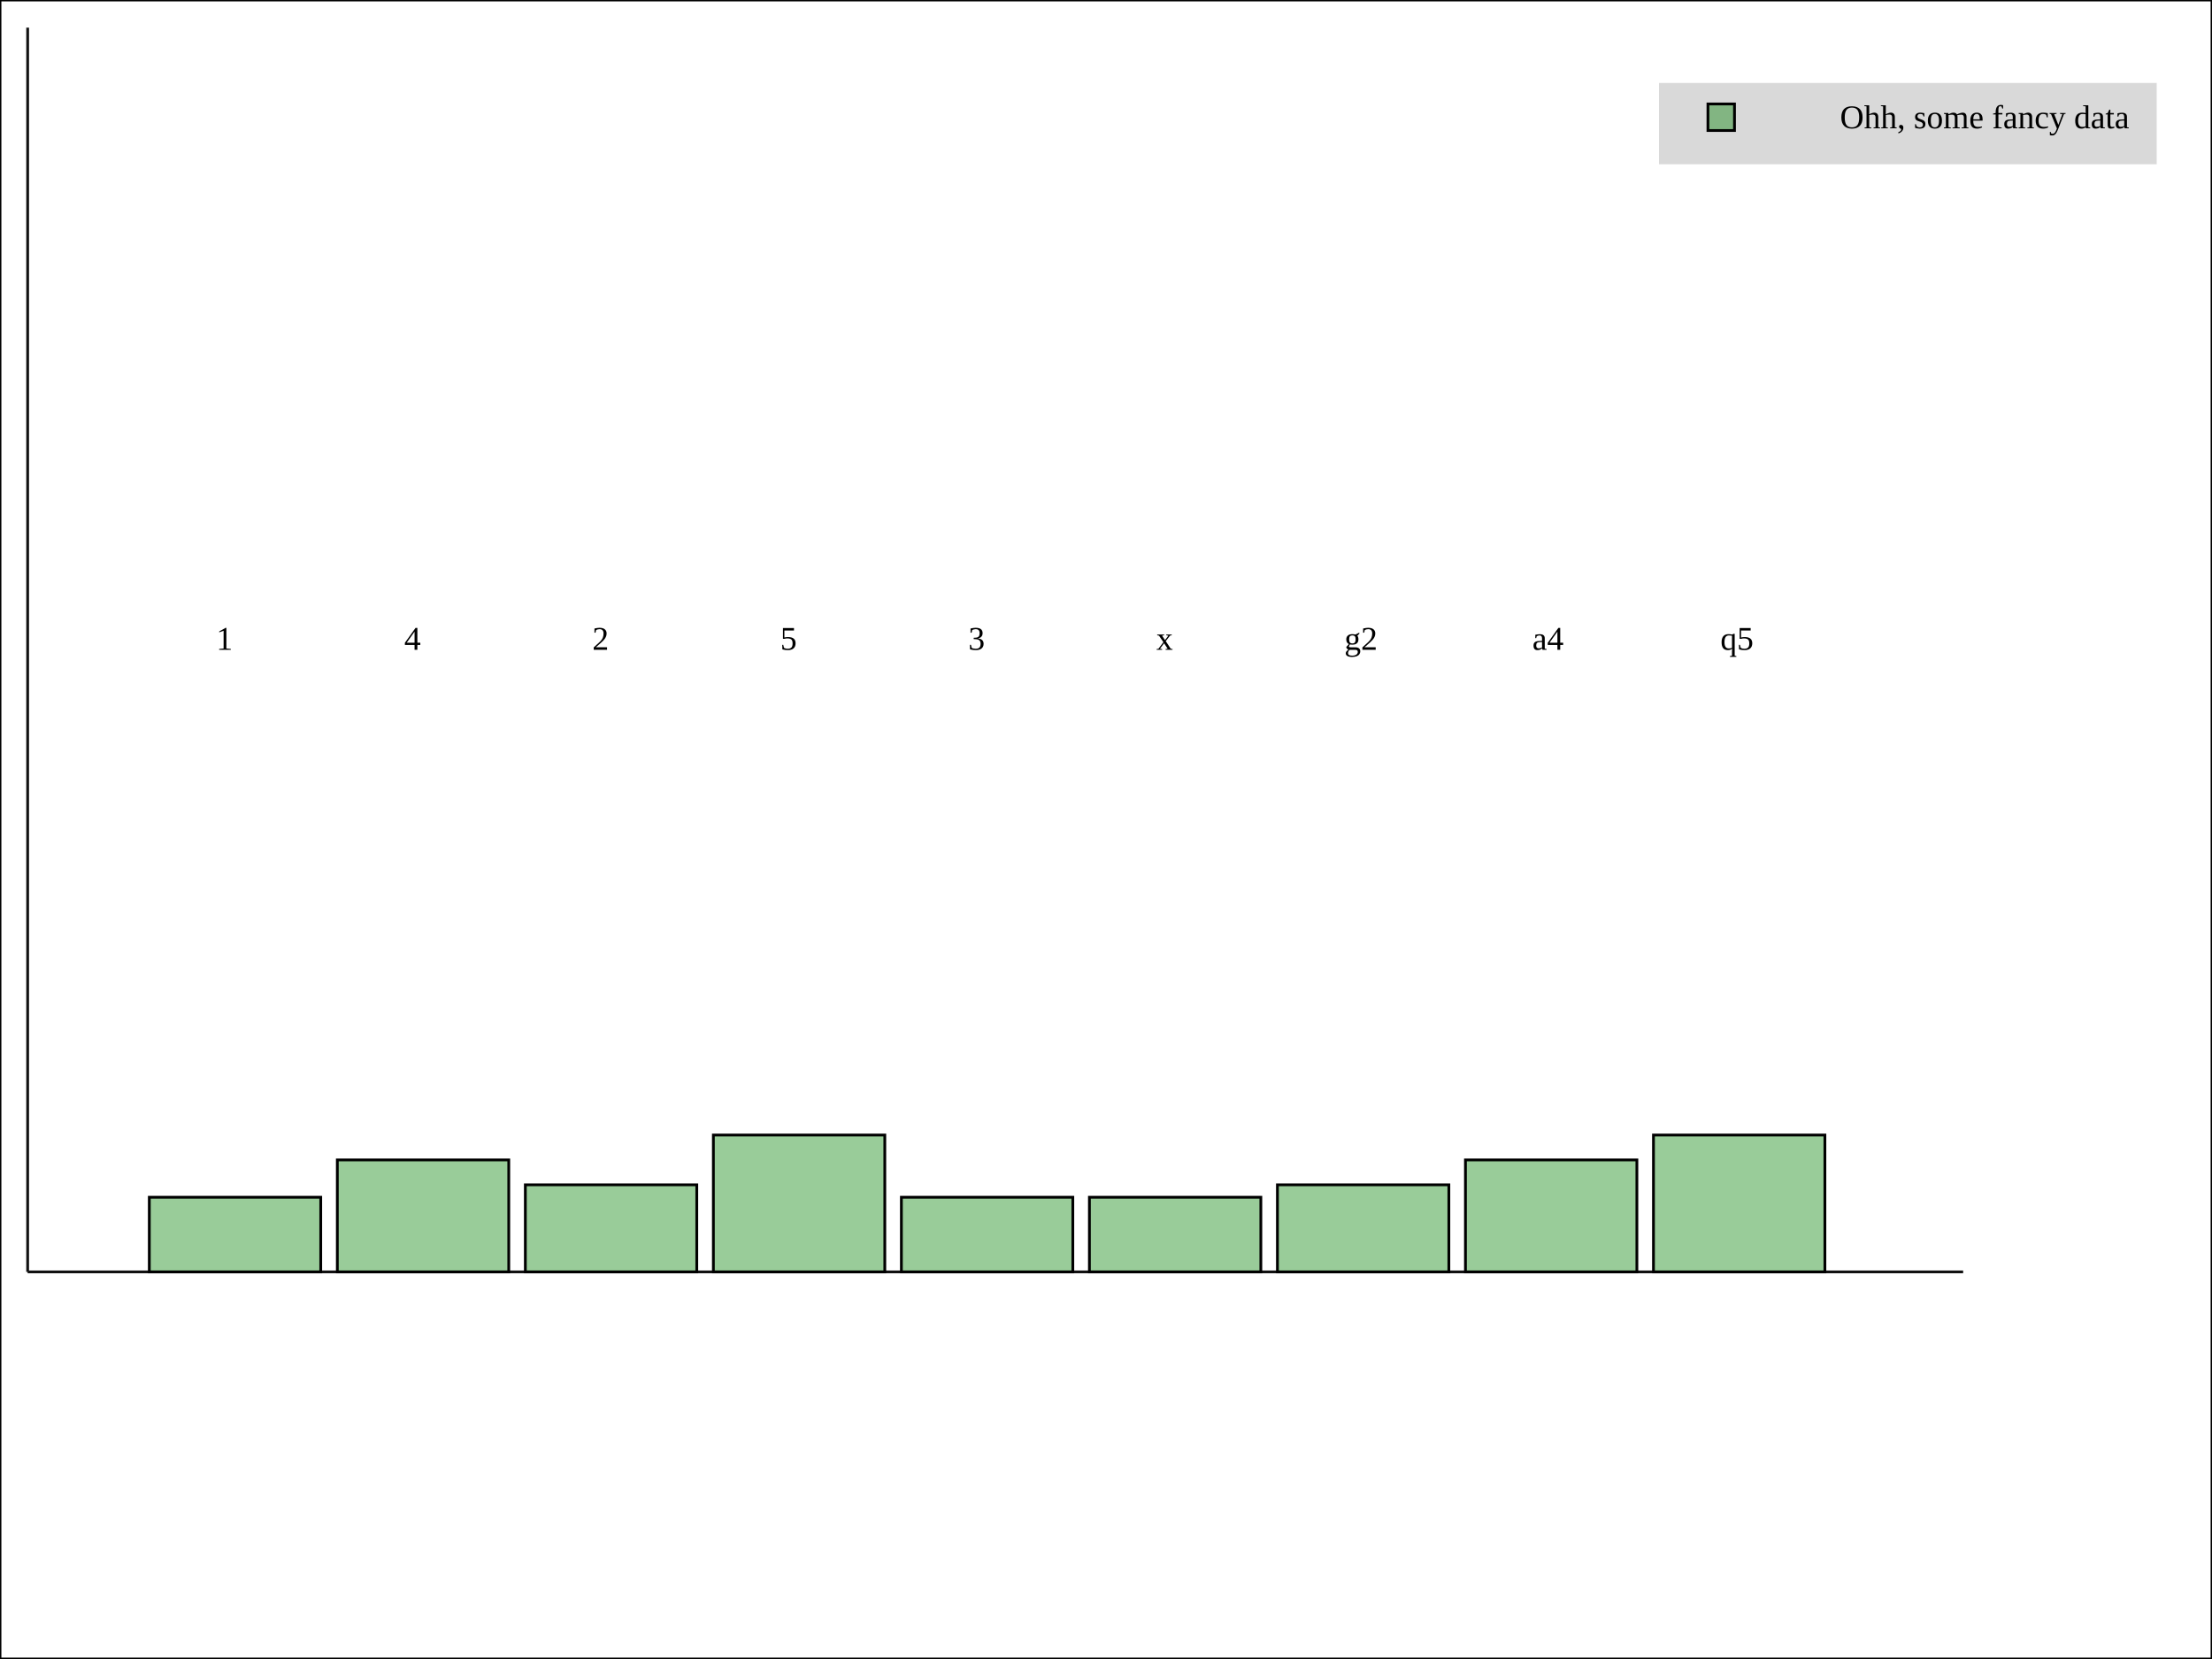
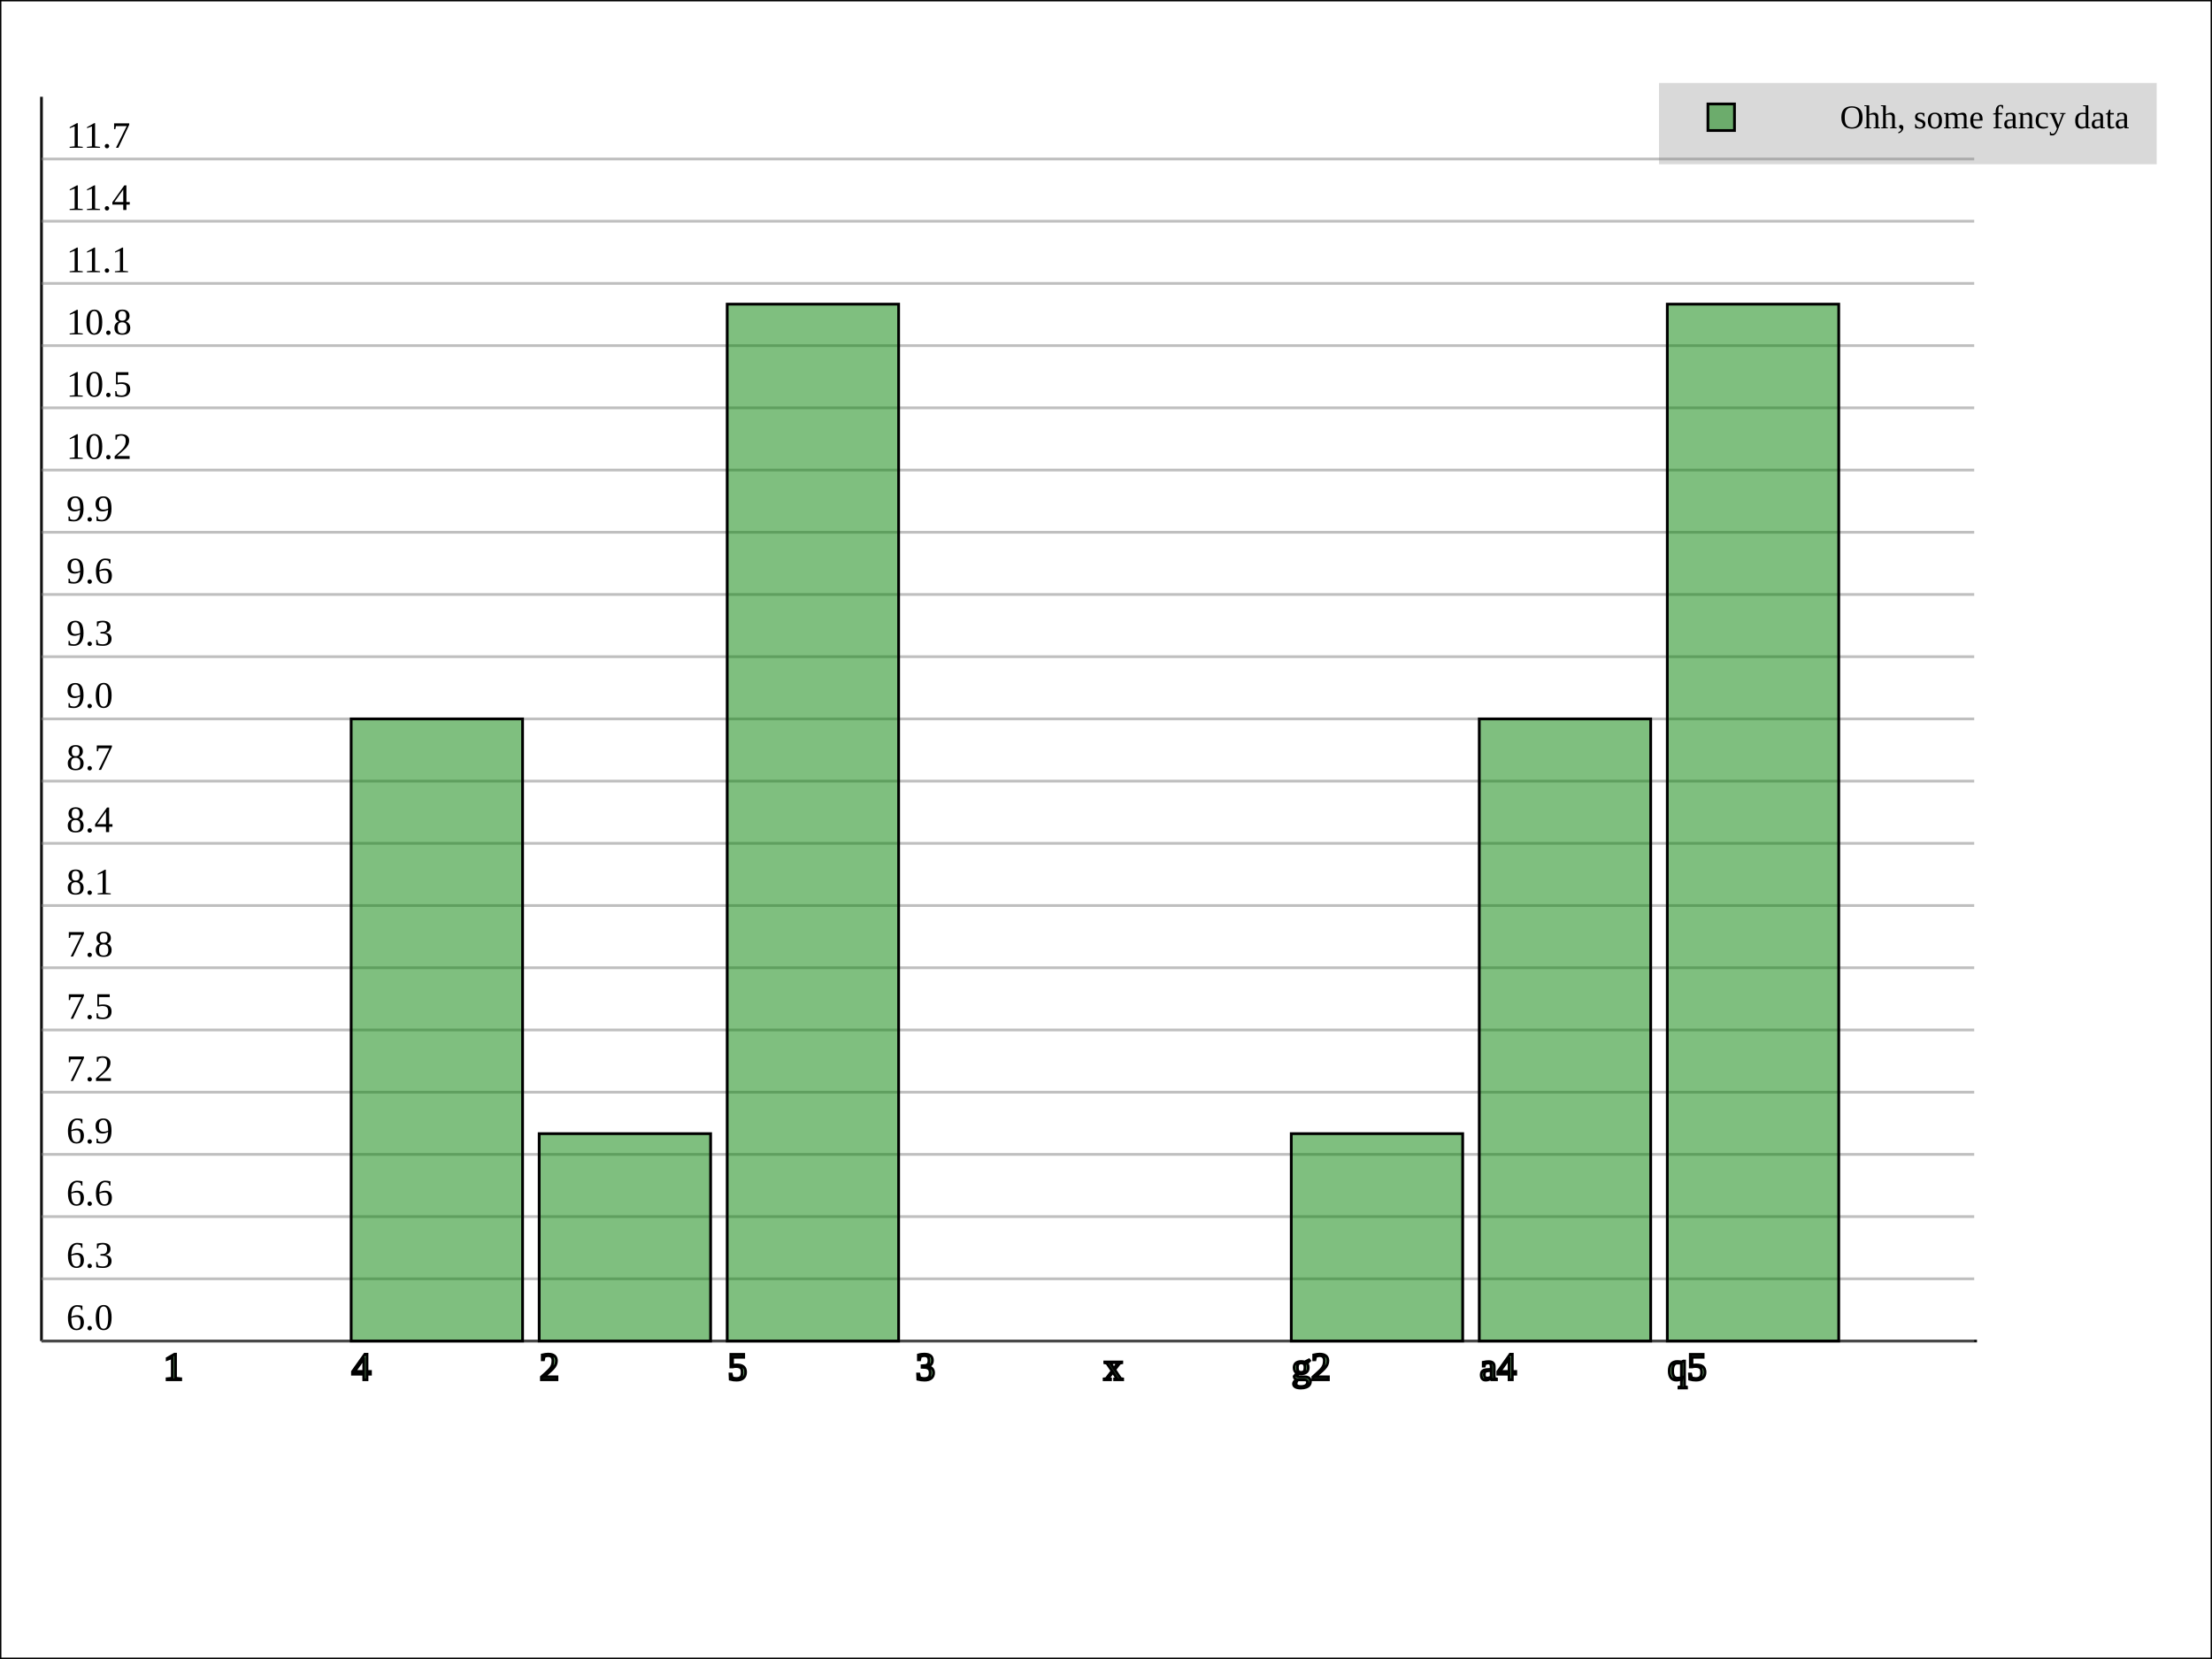
<svg xmlns="http://www.w3.org/2000/svg" width="800" height="600" version="1.1">
  <line x1="0" y1="0" x2="0" y2="600" style="stroke:black;" />
  <line x1="0" y1="0" x2="800" y2="0" style="stroke:black;" />
  <line x1="800" y1="0" x2="800" y2="600" style="stroke:black;" />
  <line x1="0" y1="600" x2="800" y2="600" style="stroke:black;" />
-   <line x1="10" y1="10" x2="10" y2="460" style="stroke:#111111;" />
-   <line x1="710" y1="460" x2="10" y2="460" style="stroke:#111111;" />
-   <text x="78.2" y="235" style="fill:black;">
-     <tspan x="78.2" dy="0em">1</tspan>
+   <line x1="15" y1="35" x2="15" y2="485" style="stroke:#111111;" />
+   <line x1="715" y1="485" x2="15" y2="485" style="stroke:#111111;" />
+   <line x1="15" y1="485.0" x2="714" y2="485.0" style="stroke:gray;stroke-opacity:0.5;" />
+   <text x="24" y="480.95" font-size="13.5">
+     <tspan x="24" dy="0em">6.0</tspan>
  </text>
-   <rect x="54" y="433.0" width="62" height="27.0" rx="0" ry="0" style="fill-opacity:0.4;fill:green;stroke:black;" />
-   <text x="146.2" y="235" style="fill:black;">
-     <tspan x="146.2" dy="0em">4</tspan>
+   <line x1="15" y1="462.5" x2="714" y2="462.5" style="stroke:gray;stroke-opacity:0.5;" />
+   <text x="24" y="458.45" font-size="13.5">
+     <tspan x="24" dy="0em">6.3</tspan>
  </text>
-   <rect x="122" y="419.5" width="62" height="40.5" rx="0" ry="0" style="fill-opacity:0.4;fill:green;stroke:black;" />
-   <text x="214.2" y="235" style="fill:black;">
-     <tspan x="214.2" dy="0em">2</tspan>
+   <line x1="15" y1="440.0" x2="714" y2="440.0" style="stroke:gray;stroke-opacity:0.5;" />
+   <text x="24" y="435.95" font-size="13.5">
+     <tspan x="24" dy="0em">6.6</tspan>
  </text>
-   <rect x="190" y="428.5" width="62" height="31.5" rx="0" ry="0" style="fill-opacity:0.4;fill:green;stroke:black;" />
-   <text x="282.2" y="235" style="fill:black;">
-     <tspan x="282.2" dy="0em">5</tspan>
+   <line x1="15" y1="417.5" x2="714" y2="417.5" style="stroke:gray;stroke-opacity:0.5;" />
+   <text x="24" y="413.45" font-size="13.5">
+     <tspan x="24" dy="0em">6.9</tspan>
  </text>
-   <rect x="258" y="410.5" width="62" height="49.5" rx="0" ry="0" style="fill-opacity:0.4;fill:green;stroke:black;" />
-   <text x="350.2" y="235" style="fill:black;">
-     <tspan x="350.2" dy="0em">3</tspan>
+   <line x1="15" y1="395" x2="714" y2="395" style="stroke:gray;stroke-opacity:0.5;" />
+   <text x="24" y="390.95" font-size="13.5">
+     <tspan x="24" dy="0em">7.2</tspan>
  </text>
-   <rect x="326" y="433.0" width="62" height="27.0" rx="0" ry="0" style="fill-opacity:0.4;fill:green;stroke:black;" />
-   <text x="418.2" y="235" style="fill:black;">
-     <tspan x="418.2" dy="0em">x</tspan>
+   <line x1="15" y1="372.5" x2="714" y2="372.5" style="stroke:gray;stroke-opacity:0.5;" />
+   <text x="24" y="368.45" font-size="13.5">
+     <tspan x="24" dy="0em">7.5</tspan>
  </text>
-   <rect x="394" y="433.0" width="62" height="27.0" rx="0" ry="0" style="fill-opacity:0.4;fill:green;stroke:black;" />
-   <text x="486.2" y="235" style="fill:black;">
-     <tspan x="486.2" dy="0em">g2</tspan>
+   <line x1="15" y1="350" x2="714" y2="350" style="stroke:gray;stroke-opacity:0.5;" />
+   <text x="24" y="345.95" font-size="13.5">
+     <tspan x="24" dy="0em">7.8</tspan>
  </text>
-   <rect x="462" y="428.5" width="62" height="31.5" rx="0" ry="0" style="fill-opacity:0.4;fill:green;stroke:black;" />
-   <text x="554.2" y="235" style="fill:black;">
-     <tspan x="554.2" dy="0em">a4</tspan>
+   <line x1="15" y1="327.5" x2="714" y2="327.5" style="stroke:gray;stroke-opacity:0.5;" />
+   <text x="24" y="323.45" font-size="13.5">
+     <tspan x="24" dy="0em">8.1</tspan>
  </text>
-   <rect x="530" y="419.5" width="62" height="40.5" rx="0" ry="0" style="fill-opacity:0.4;fill:green;stroke:black;" />
-   <text x="622.2" y="235" style="fill:black;">
-     <tspan x="622.2" dy="0em">q5</tspan>
+   <line x1="15" y1="305.0" x2="714" y2="305.0" style="stroke:gray;stroke-opacity:0.5;" />
+   <text x="24" y="300.95" font-size="13.5">
+     <tspan x="24" dy="0em">8.4</tspan>
  </text>
-   <rect x="598" y="410.5" width="62" height="49.5" rx="0" ry="0" style="fill-opacity:0.4;fill:green;stroke:black;" />
+   <line x1="15" y1="282.5" x2="714" y2="282.5" style="stroke:gray;stroke-opacity:0.5;" />
+   <text x="24" y="278.45" font-size="13.5">
+     <tspan x="24" dy="0em">8.7</tspan>
+   </text>
+   <line x1="15" y1="260" x2="714" y2="260" style="stroke:gray;stroke-opacity:0.5;" />
+   <text x="24" y="255.95" font-size="13.5">
+     <tspan x="24" dy="0em">9.0</tspan>
+   </text>
+   <line x1="15" y1="237.5" x2="714" y2="237.5" style="stroke:gray;stroke-opacity:0.5;" />
+   <text x="24" y="233.45" font-size="13.5">
+     <tspan x="24" dy="0em">9.3</tspan>
+   </text>
+   <line x1="15" y1="215" x2="714" y2="215" style="stroke:gray;stroke-opacity:0.5;" />
+   <text x="24" y="210.95" font-size="13.5">
+     <tspan x="24" dy="0em">9.6</tspan>
+   </text>
+   <line x1="15" y1="192.5" x2="714" y2="192.5" style="stroke:gray;stroke-opacity:0.5;" />
+   <text x="24" y="188.45" font-size="13.5">
+     <tspan x="24" dy="0em">9.9</tspan>
+   </text>
+   <line x1="15" y1="170" x2="714" y2="170" style="stroke:gray;stroke-opacity:0.5;" />
+   <text x="24" y="165.95" font-size="13.5">
+     <tspan x="24" dy="0em">10.2</tspan>
+   </text>
+   <line x1="15" y1="147.5" x2="714" y2="147.5" style="stroke:gray;stroke-opacity:0.5;" />
+   <text x="24" y="143.45" font-size="13.5">
+     <tspan x="24" dy="0em">10.5</tspan>
+   </text>
+   <line x1="15" y1="125" x2="714" y2="125" style="stroke:gray;stroke-opacity:0.5;" />
+   <text x="24" y="120.95" font-size="13.5">
+     <tspan x="24" dy="0em">10.8</tspan>
+   </text>
+   <line x1="15" y1="102.5" x2="714" y2="102.5" style="stroke:gray;stroke-opacity:0.5;" />
+   <text x="24" y="98.45" font-size="13.5">
+     <tspan x="24" dy="0em">11.1</tspan>
+   </text>
+   <line x1="15" y1="80" x2="714" y2="80" style="stroke:gray;stroke-opacity:0.5;" />
+   <text x="24" y="75.95" font-size="13.5">
+     <tspan x="24" dy="0em">11.4</tspan>
+   </text>
+   <line x1="15" y1="57.5" x2="714" y2="57.5" style="stroke:gray;stroke-opacity:0.5;" />
+   <text x="24" y="53.45" font-size="13.5">
+     <tspan x="24" dy="0em">11.7</tspan>
+   </text>
+   <rect x="59" y="485.0" width="62" height="0.0" rx="0" ry="0" style="stroke:black;fill:green;font-size:14;fill-opacity:0.5;" />
+   <text x="59.2" y="499" font-size="14" style="stroke:black;fill:green;fill-opacity:0.5;" transform="rotate(0.0,59.2,499)">
+     <tspan x="59.2" dy="0em">1</tspan>
+   </text>
+   <rect x="127" y="260.0" width="62" height="225.0" rx="0" ry="0" style="stroke:black;fill:green;font-size:14;fill-opacity:0.5;" />
+   <text x="127.2" y="499" font-size="14" style="stroke:black;fill:green;fill-opacity:0.5;" transform="rotate(0.0,127.2,499)">
+     <tspan x="127.2" dy="0em">4</tspan>
+   </text>
+   <rect x="195" y="410.0" width="62" height="75.0" rx="0" ry="0" style="stroke:black;fill:green;font-size:14;fill-opacity:0.5;" />
+   <text x="195.2" y="499" font-size="14" style="stroke:black;fill:green;fill-opacity:0.5;" transform="rotate(0.0,195.2,499)">
+     <tspan x="195.2" dy="0em">2</tspan>
+   </text>
+   <rect x="263" y="110.0" width="62" height="375.0" rx="0" ry="0" style="stroke:black;fill:green;font-size:14;fill-opacity:0.5;" />
+   <text x="263.2" y="499" font-size="14" style="stroke:black;fill:green;fill-opacity:0.5;" transform="rotate(0.0,263.2,499)">
+     <tspan x="263.2" dy="0em">5</tspan>
+   </text>
+   <rect x="331" y="485.0" width="62" height="0.0" rx="0" ry="0" style="stroke:black;fill:green;font-size:14;fill-opacity:0.5;" />
+   <text x="331.2" y="499" font-size="14" style="stroke:black;fill:green;fill-opacity:0.5;" transform="rotate(0.0,331.2,499)">
+     <tspan x="331.2" dy="0em">3</tspan>
+   </text>
+   <rect x="399" y="485.0" width="62" height="0.0" rx="0" ry="0" style="stroke:black;fill:green;font-size:14;fill-opacity:0.5;" />
+   <text x="399.2" y="499" font-size="14" style="stroke:black;fill:green;fill-opacity:0.5;" transform="rotate(0.0,399.2,499)">
+     <tspan x="399.2" dy="0em">x</tspan>
+   </text>
+   <rect x="467" y="410.0" width="62" height="75.0" rx="0" ry="0" style="stroke:black;fill:green;font-size:14;fill-opacity:0.5;" />
+   <text x="467.2" y="499" font-size="14" style="stroke:black;fill:green;fill-opacity:0.5;" transform="rotate(0.0,467.2,499)">
+     <tspan x="467.2" dy="0em">g2</tspan>
+   </text>
+   <rect x="535" y="260.0" width="62" height="225.0" rx="0" ry="0" style="stroke:black;fill:green;font-size:14;fill-opacity:0.5;" />
+   <text x="535.2" y="499" font-size="14" style="stroke:black;fill:green;fill-opacity:0.5;" transform="rotate(0.0,535.2,499)">
+     <tspan x="535.2" dy="0em">a4</tspan>
+   </text>
+   <rect x="603" y="110.0" width="62" height="375.0" rx="0" ry="0" style="stroke:black;fill:green;font-size:14;fill-opacity:0.5;" />
+   <text x="603.2" y="499" font-size="14" style="stroke:black;fill:green;fill-opacity:0.5;" transform="rotate(0.0,603.2,499)">
+     <tspan x="603.2" dy="0em">q5</tspan>
+   </text>
  <rect x="600.0" y="30.0" width="180.0" height="29.4" rx="0" ry="0" style="fill:grey;fill-opacity:0.3;" />
-   <rect x="617.7" y="37.6" width="9.6" height="9.6" rx="0" ry="0" style="fill-opacity:0.4;fill:green;stroke:black;" />
+   <rect x="617.7" y="37.6" width="9.6" height="9.6" rx="0" ry="0" style="stroke:black;fill:green;font-size:14;fill-opacity:0.5;" />
  <text x="665.455" y="46.4" font-size="12">
    <tspan x="665.455" dy="0em">Ohh, some fancy data</tspan>
  </text>
</svg>
